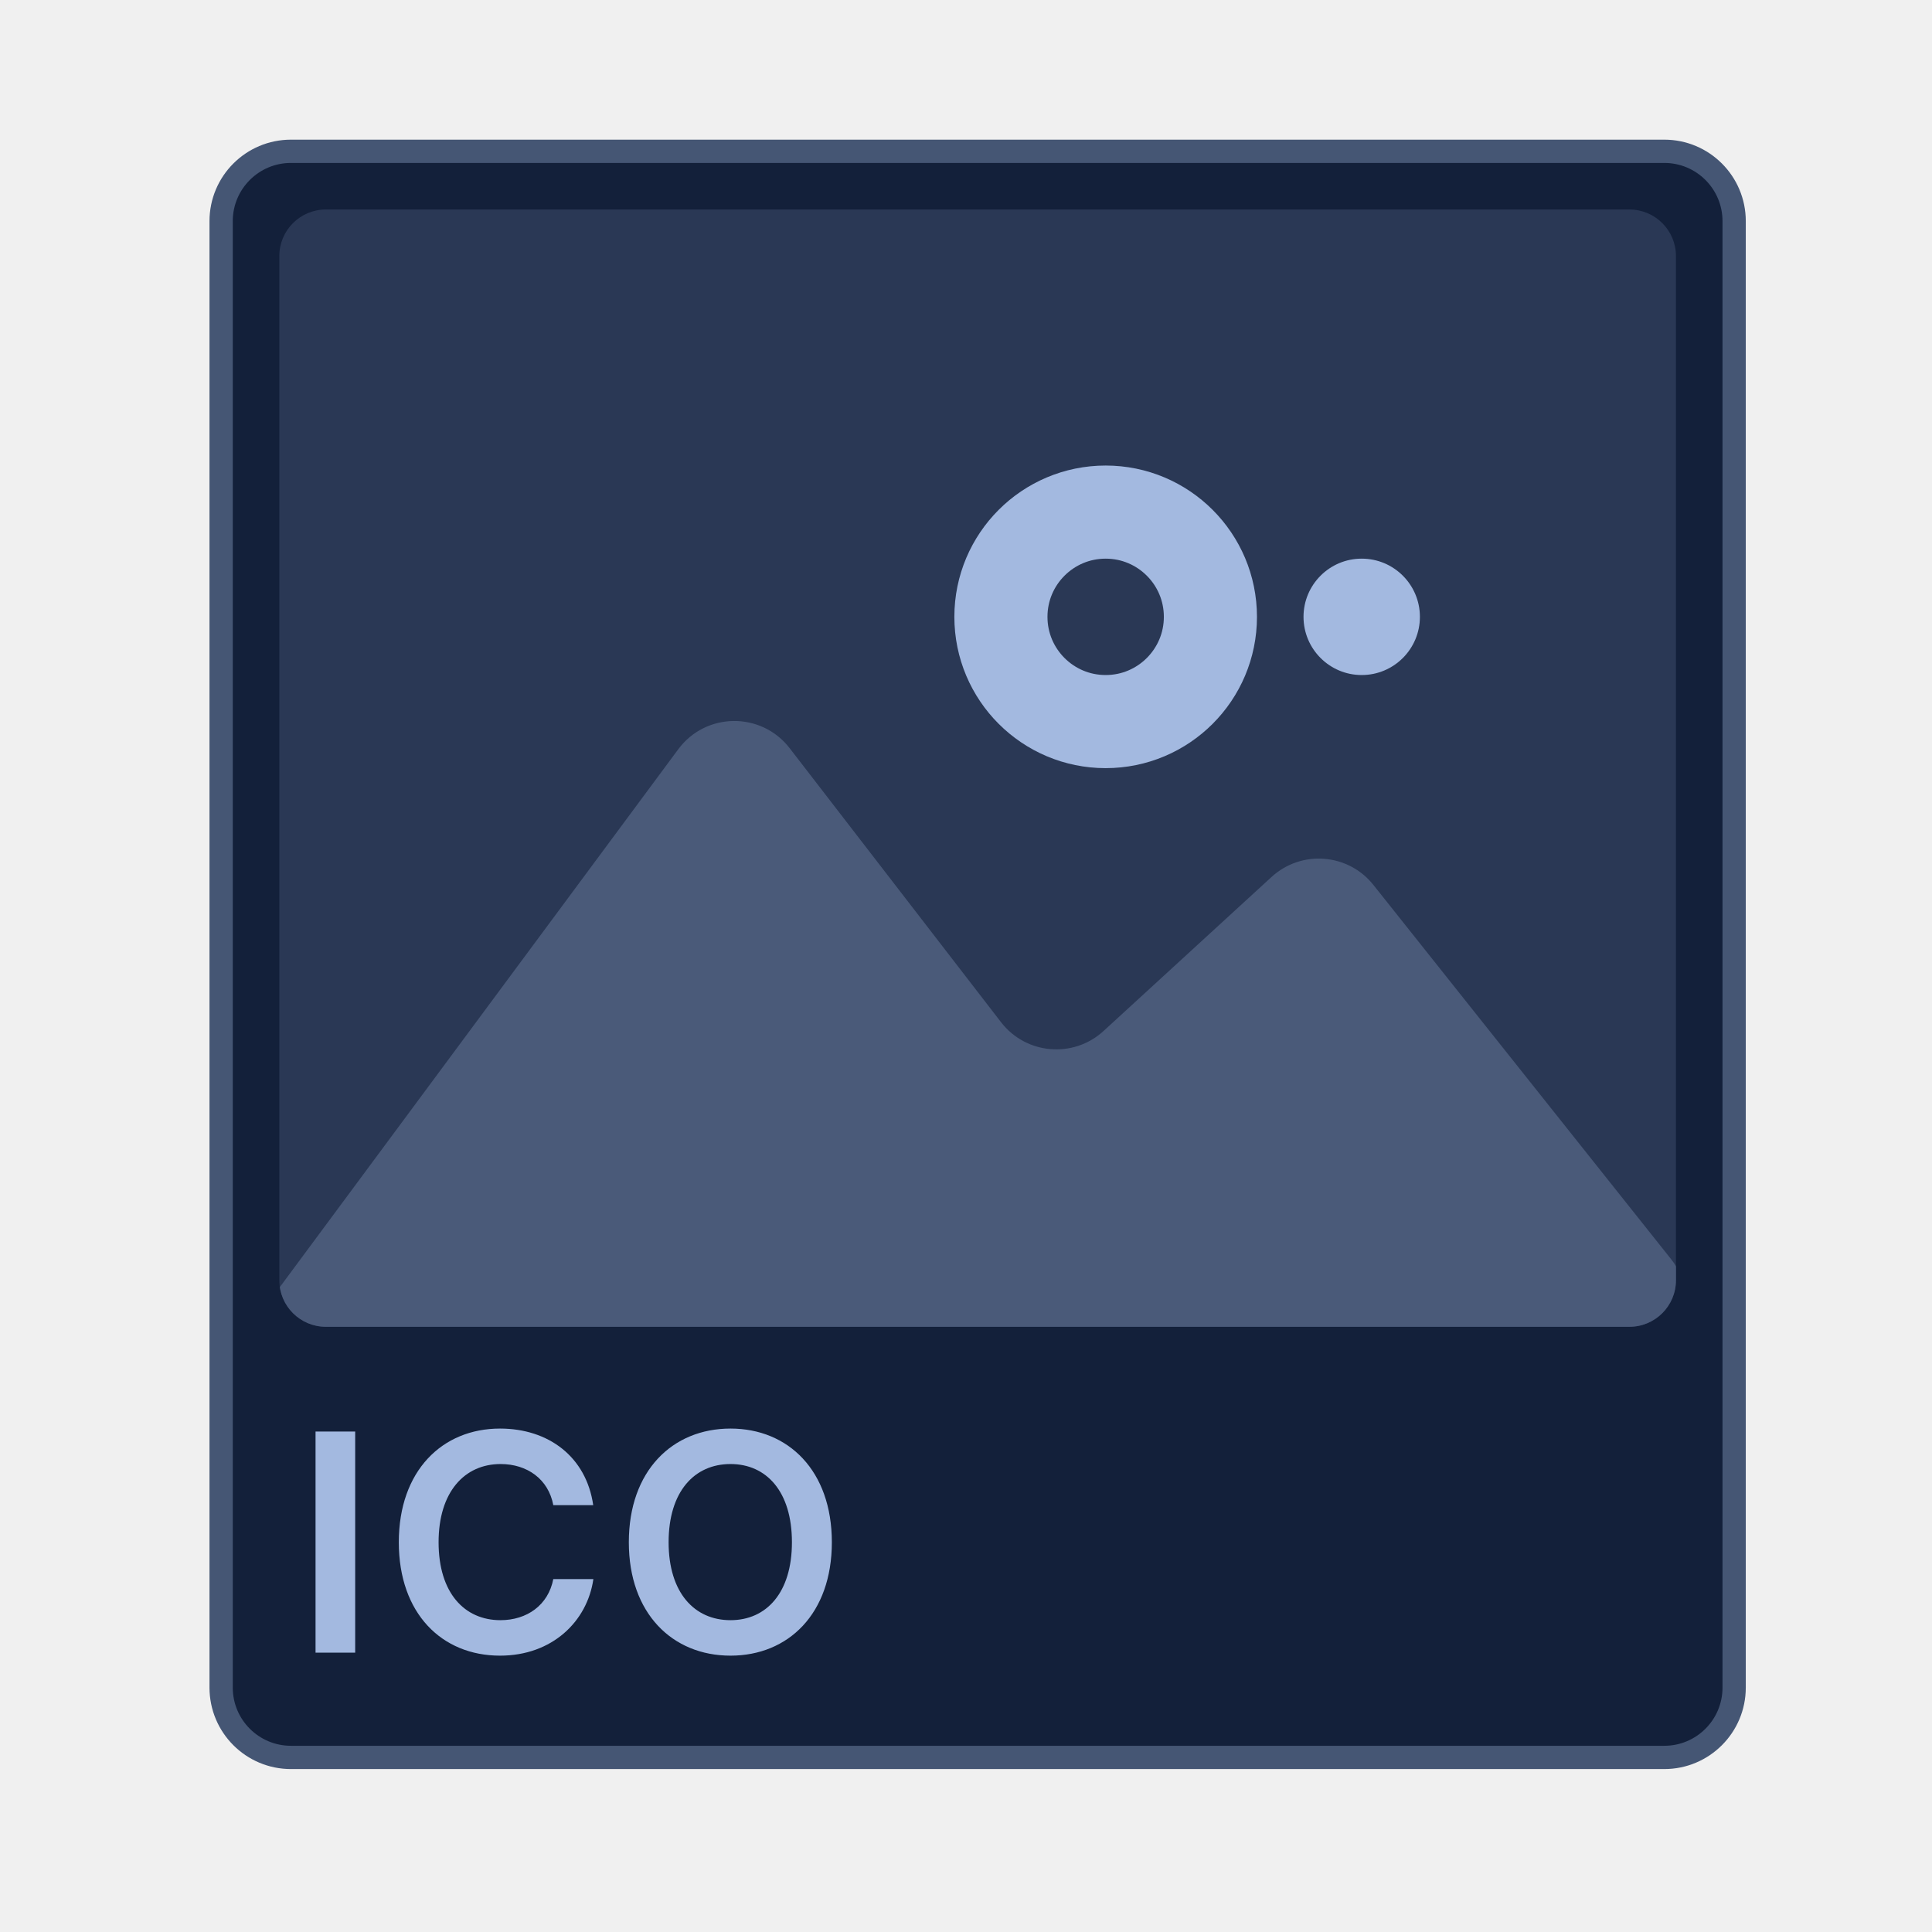
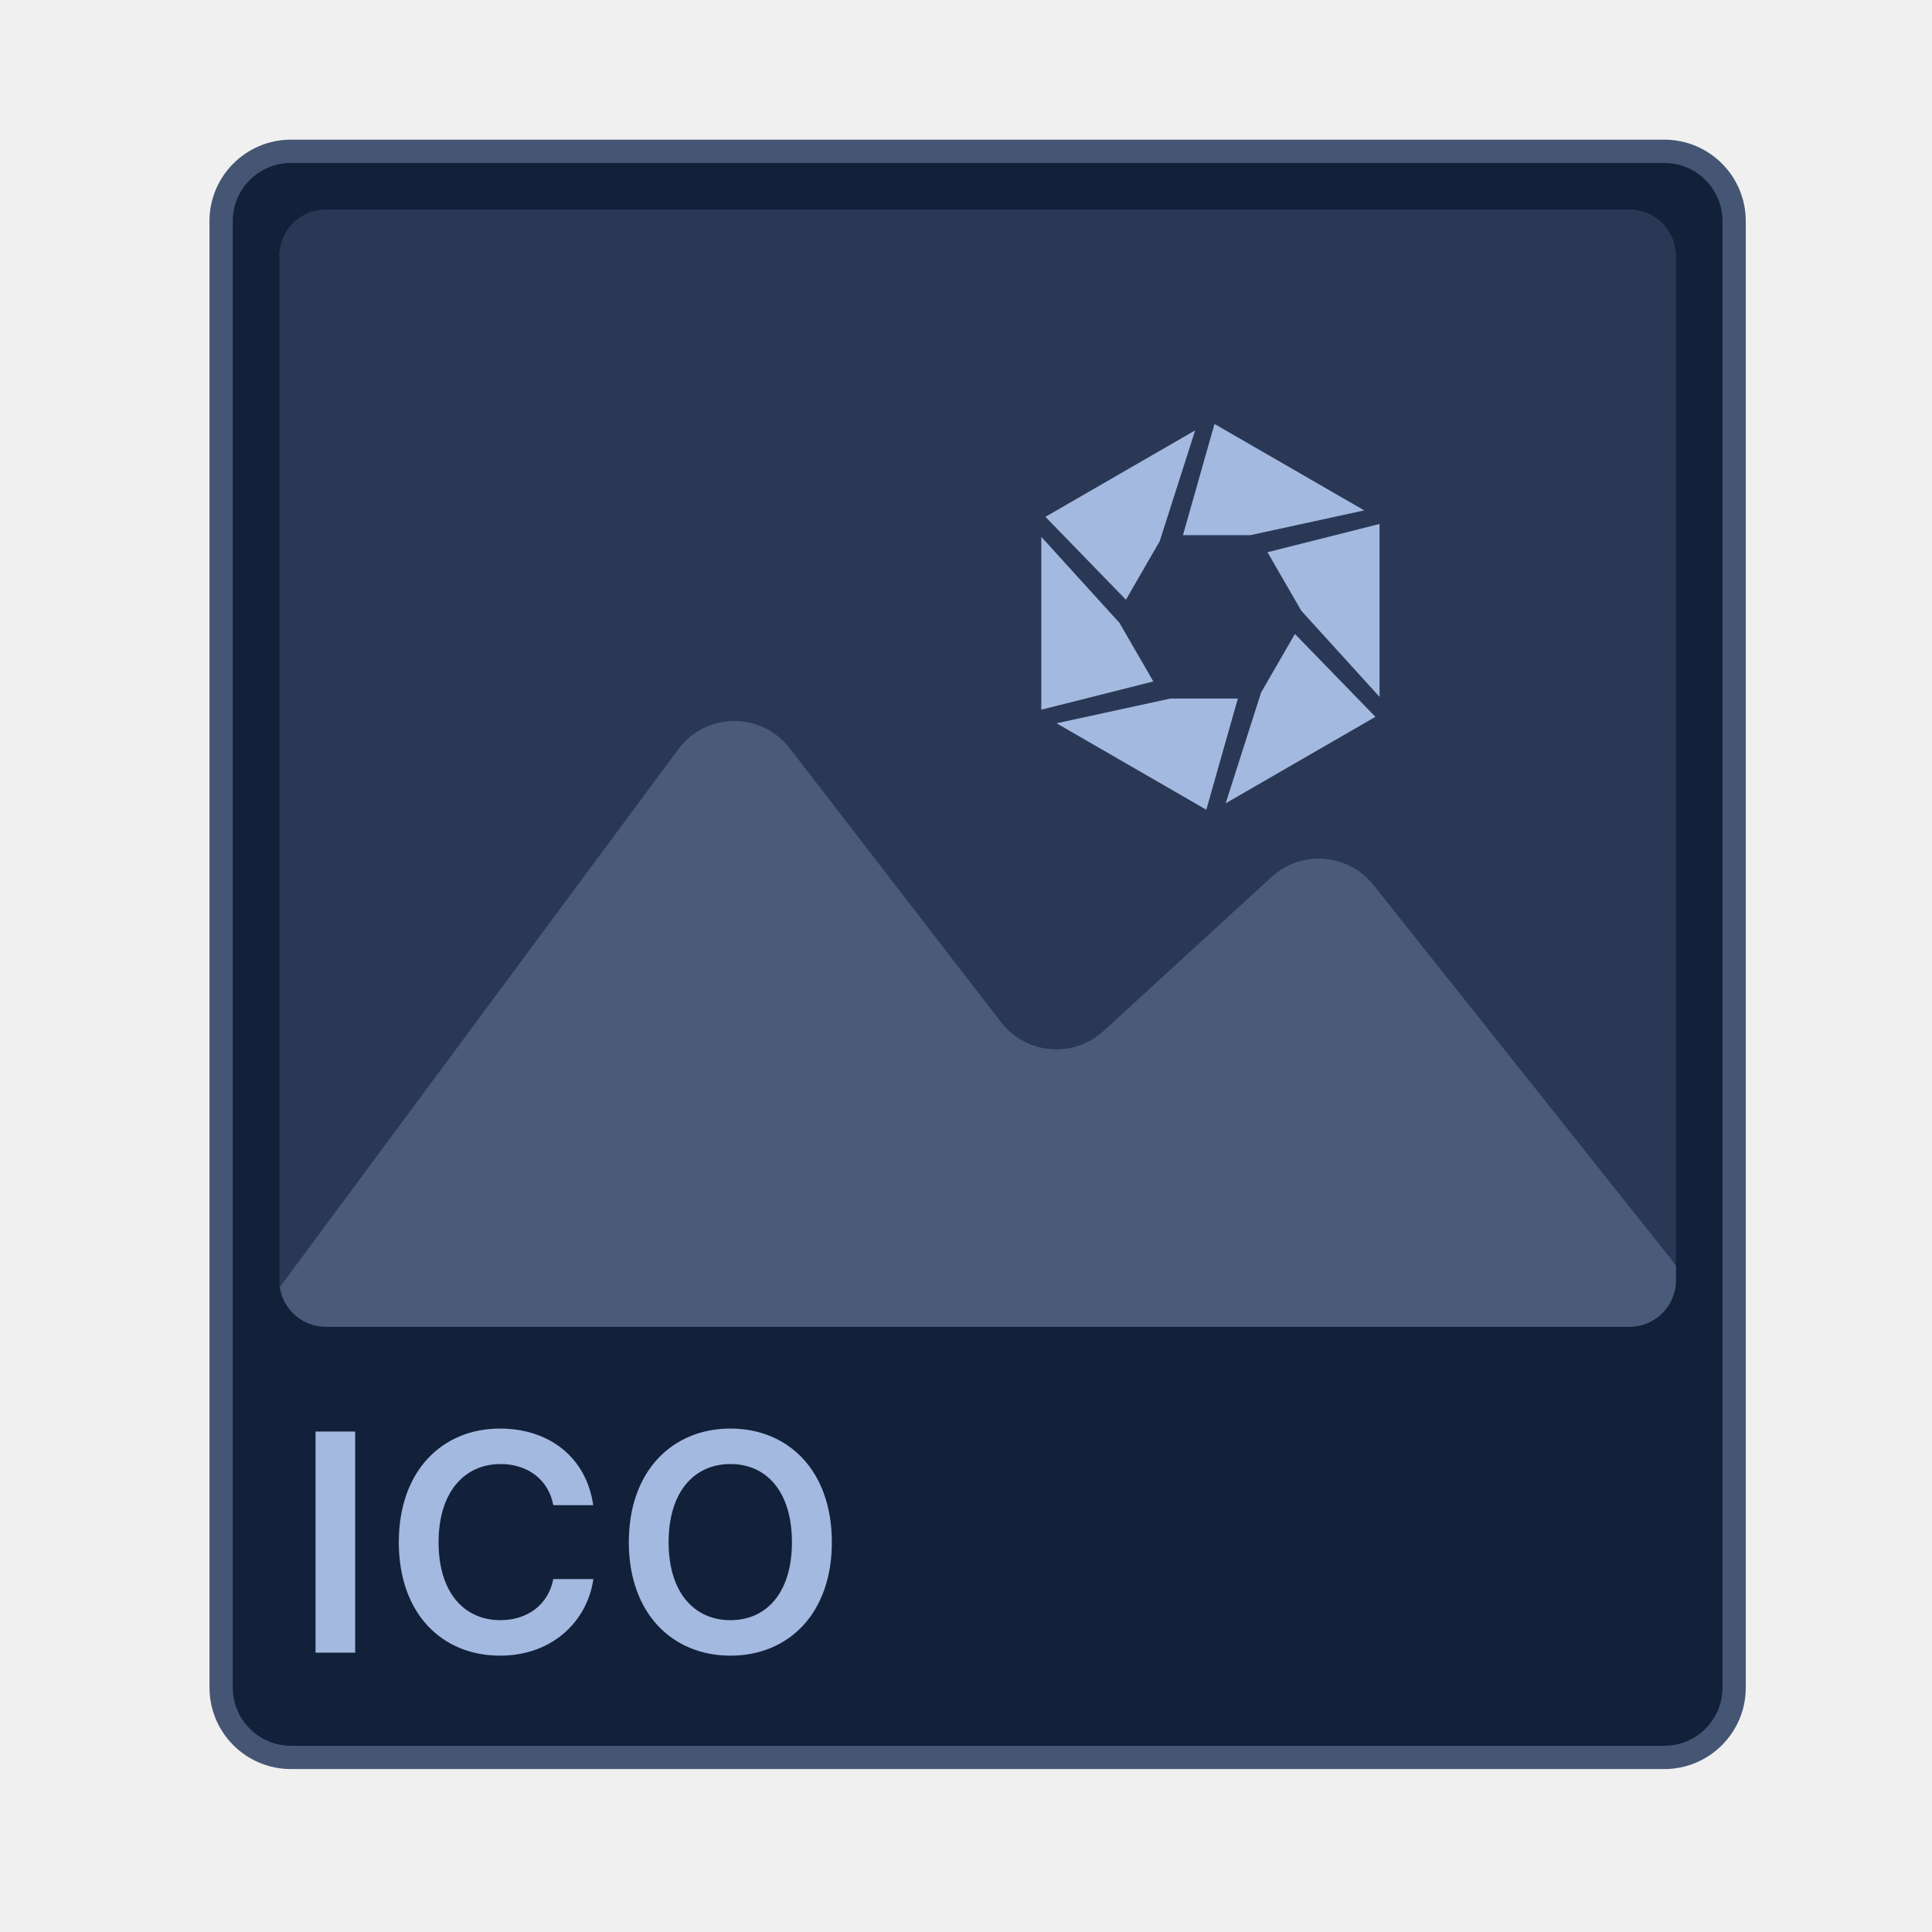
<svg xmlns="http://www.w3.org/2000/svg" viewBox="0 0 83 83" fill="none" role="img" aria-label="ICO file icon">
  <rect x="9.5" y="6.5" width="65" height="69" rx="3" fill="#13203A" stroke="#455674" />
  <rect x="12" y="9" width="60" height="48" rx="2" fill="#2A3855" />
  <mask id="m86792474" style="mask-type:alpha" maskUnits="userSpaceOnUse" x="12" y="9" width="60" height="48">
    <rect x="12" y="9" width="60" height="48" rx="2" fill="#fff" />
  </mask>
  <g mask="url(#m86792474)">
    <path d="M29.138 32.189L11.835 55.547C11.614 55.846 11.454 56.186 11.363 56.547C10.922 58.314 12.238 60.033 14.059 60.067L63.005 60.991C63.333 60.997 63.659 60.949 63.971 60.85L70.352 58.82C72.354 58.183 73.098 55.738 71.79 54.093L59.003 38.018C57.92 36.657 55.91 36.499 54.628 37.674L47.408 44.293C46.112 45.48 44.078 45.305 43.005 43.914L33.924 32.142C32.708 30.566 30.323 30.589 29.138 32.189Z" fill="#4A5A79" />
  </g>
-   <circle cx="47.5" cy="26.5" r="4.5" stroke-width="4" stroke="#A3B9E0" />
-   <circle cx="58.5" cy="26.5" r="2.5" fill="#A3B9E0" />
+   <path d="M52.176 18.213L58.609 21.927L53.724 22.989L50.821 22.989Z" fill="#A3B9E0" />
+   <path d="M59.266 22.510L59.266 29.938L55.904 26.238L54.452 23.724Z" fill="#A3B9E0" />
+   <path d="M59.089 30.796L52.656 34.510L54.179 29.748L55.630 27.235Z" fill="#A3B9E0" />
+   <path d="M51.824 34.787L45.391 31.073L50.277 30.011L53.179 30.011Z" fill="#A3B9E0" />
+   <path d="M44.734 30.490L44.734 23.062L48.096 26.762L49.548 29.276Z" fill="#A3B9E0" />
+   <path d="M44.912 22.203L51.345 18.489L49.822 23.251L48.371 25.765Z" fill="#A3B9E0" />
  <path d="M15.259 61.5H13.556V71.0H15.259ZM21.481 71.128C23.726 71.128 25.23 69.655 25.492 67.838H23.77C23.553 68.96 22.635 69.604 21.5 69.604C19.957 69.604 18.842 68.437 18.842 66.256C18.842 64.101 19.951 62.896 21.507 62.896C22.642 62.896 23.56 63.54 23.77 64.662H25.485C25.186 62.584 23.566 61.372 21.481 61.372C19.001 61.372 17.133 63.183 17.133 66.256C17.133 69.317 18.982 71.128 21.481 71.128ZM31.383 71.128C33.869 71.128 35.737 69.323 35.737 66.256C35.737 63.183 33.869 61.372 31.383 61.372C28.89 61.372 27.015 63.183 27.015 66.256C27.015 69.317 28.89 71.128 31.383 71.128ZM31.383 69.604C29.827 69.604 28.724 68.418 28.724 66.256C28.724 64.082 29.827 62.896 31.383 62.896C32.926 62.896 34.022 64.076 34.022 66.256C34.022 68.424 32.926 69.604 31.383 69.604Z" fill="#A3B9E0" />
</svg>
